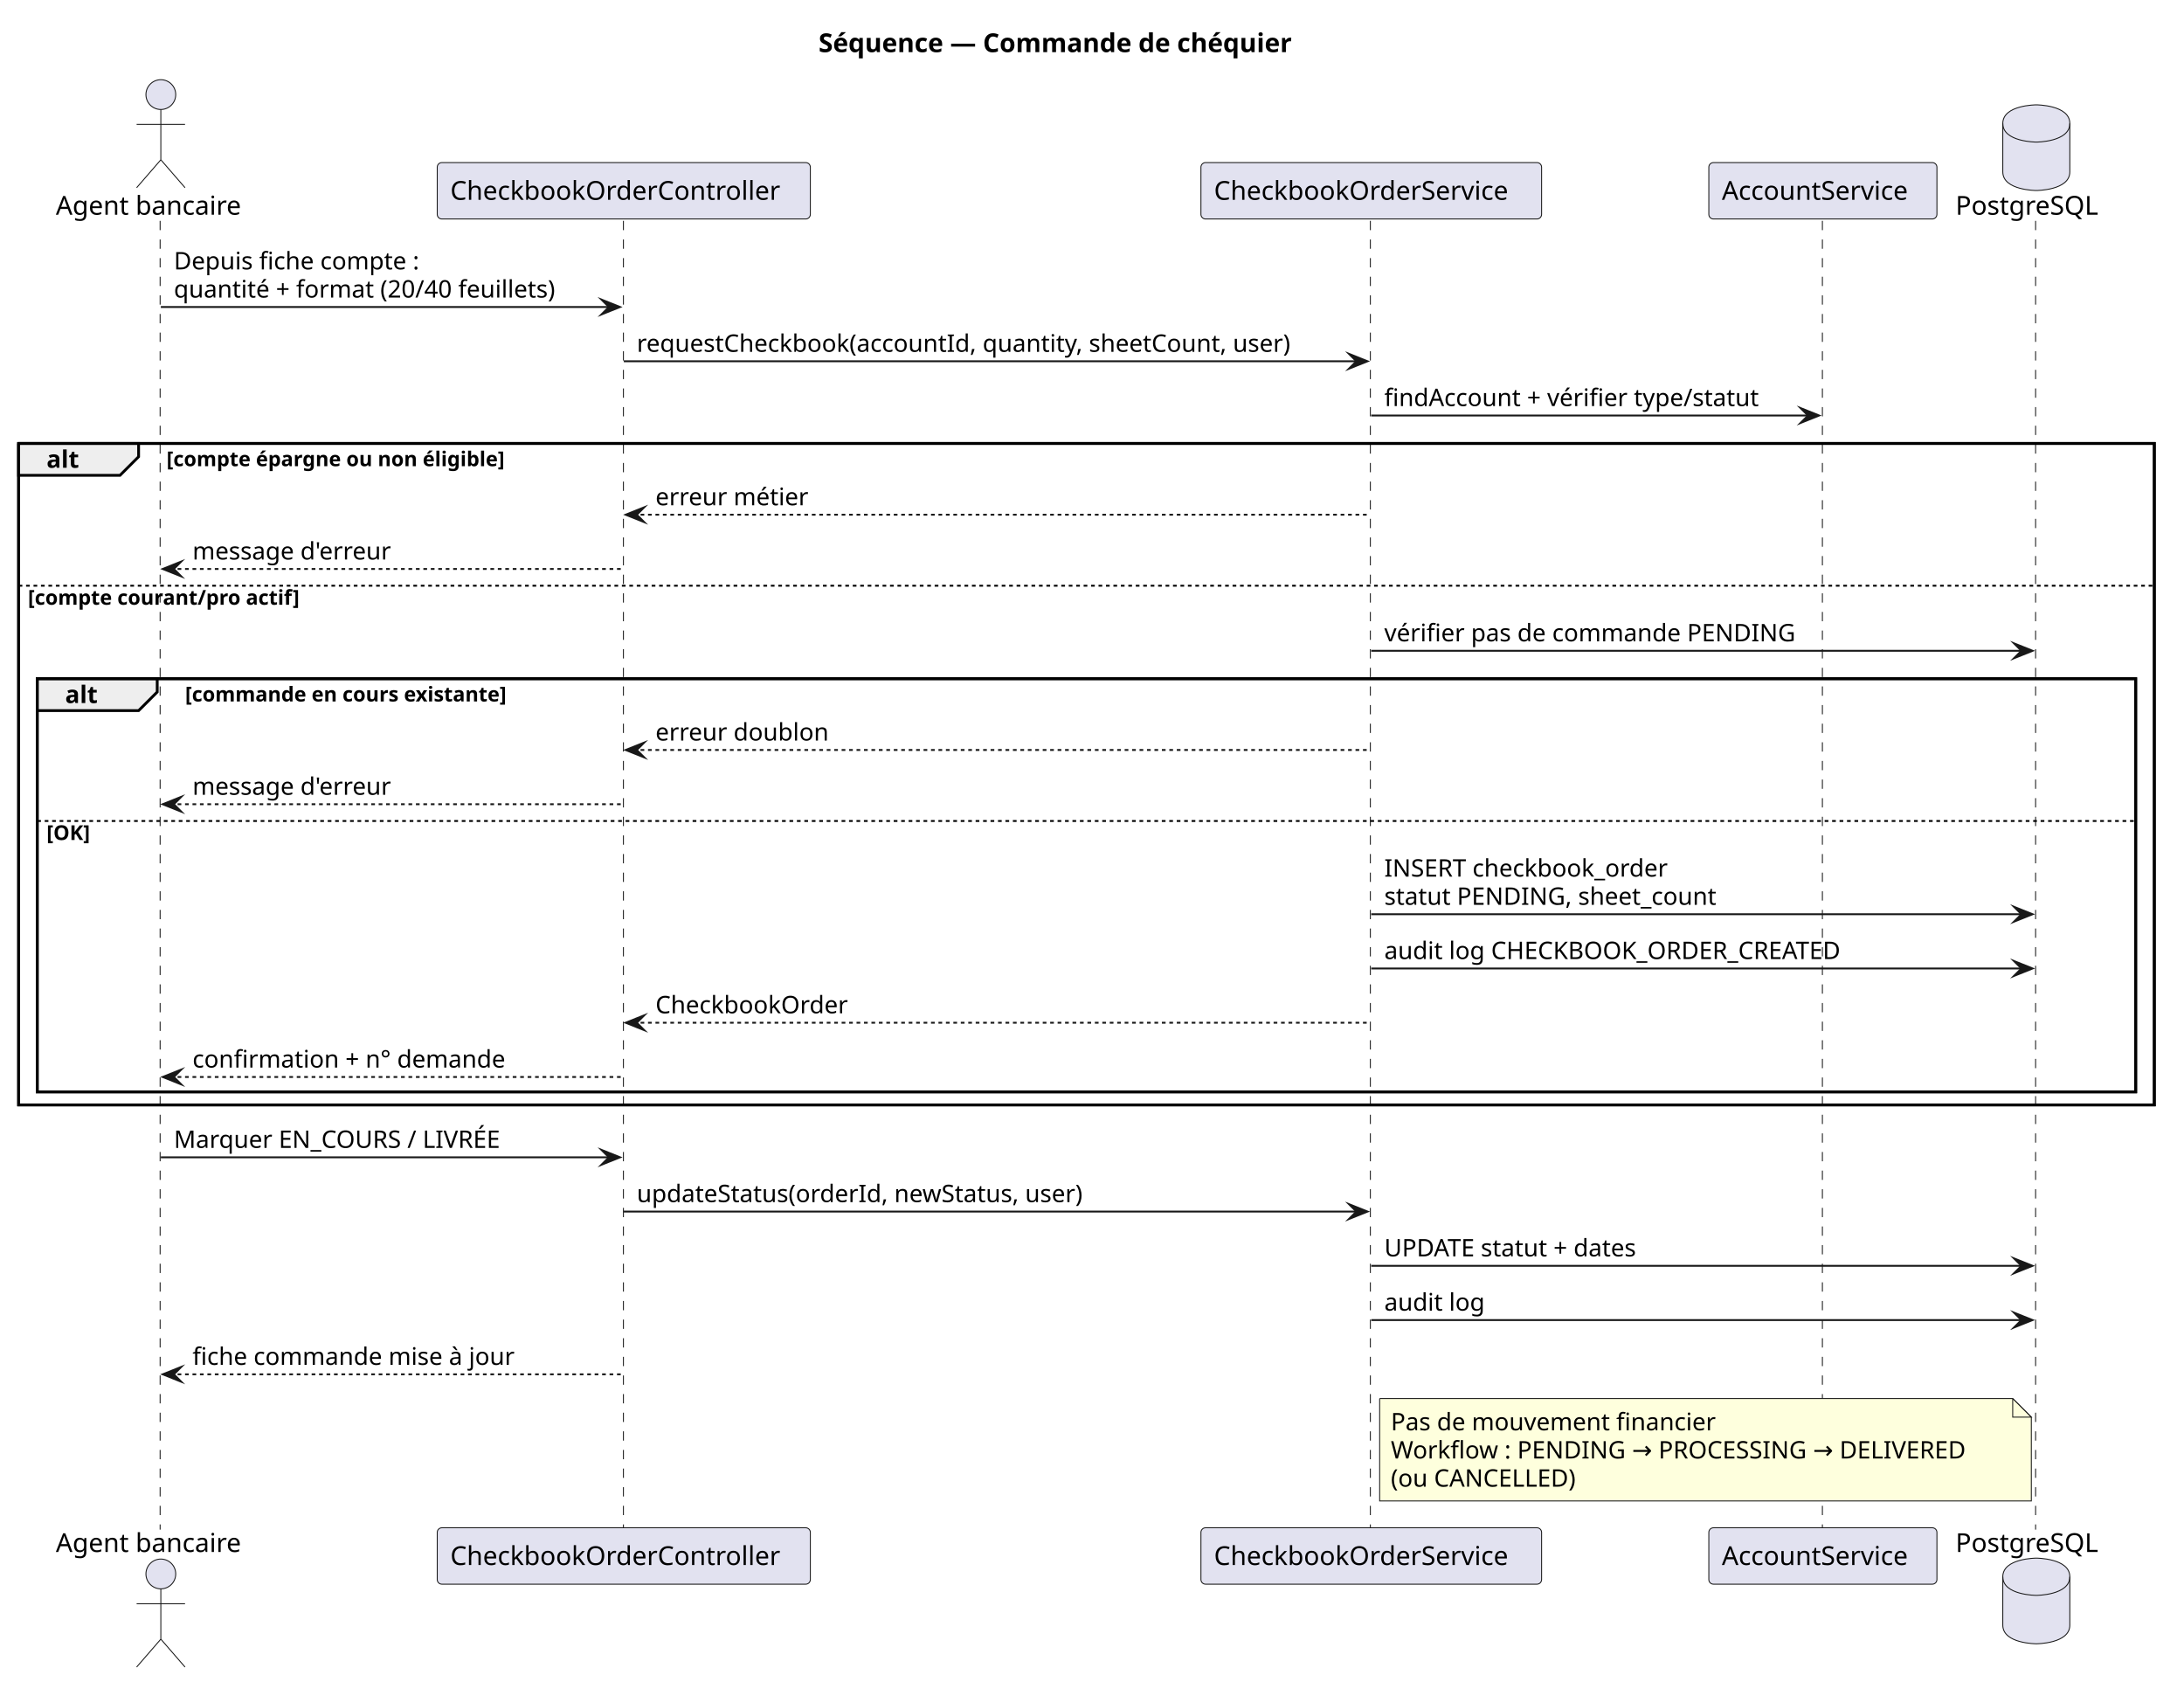
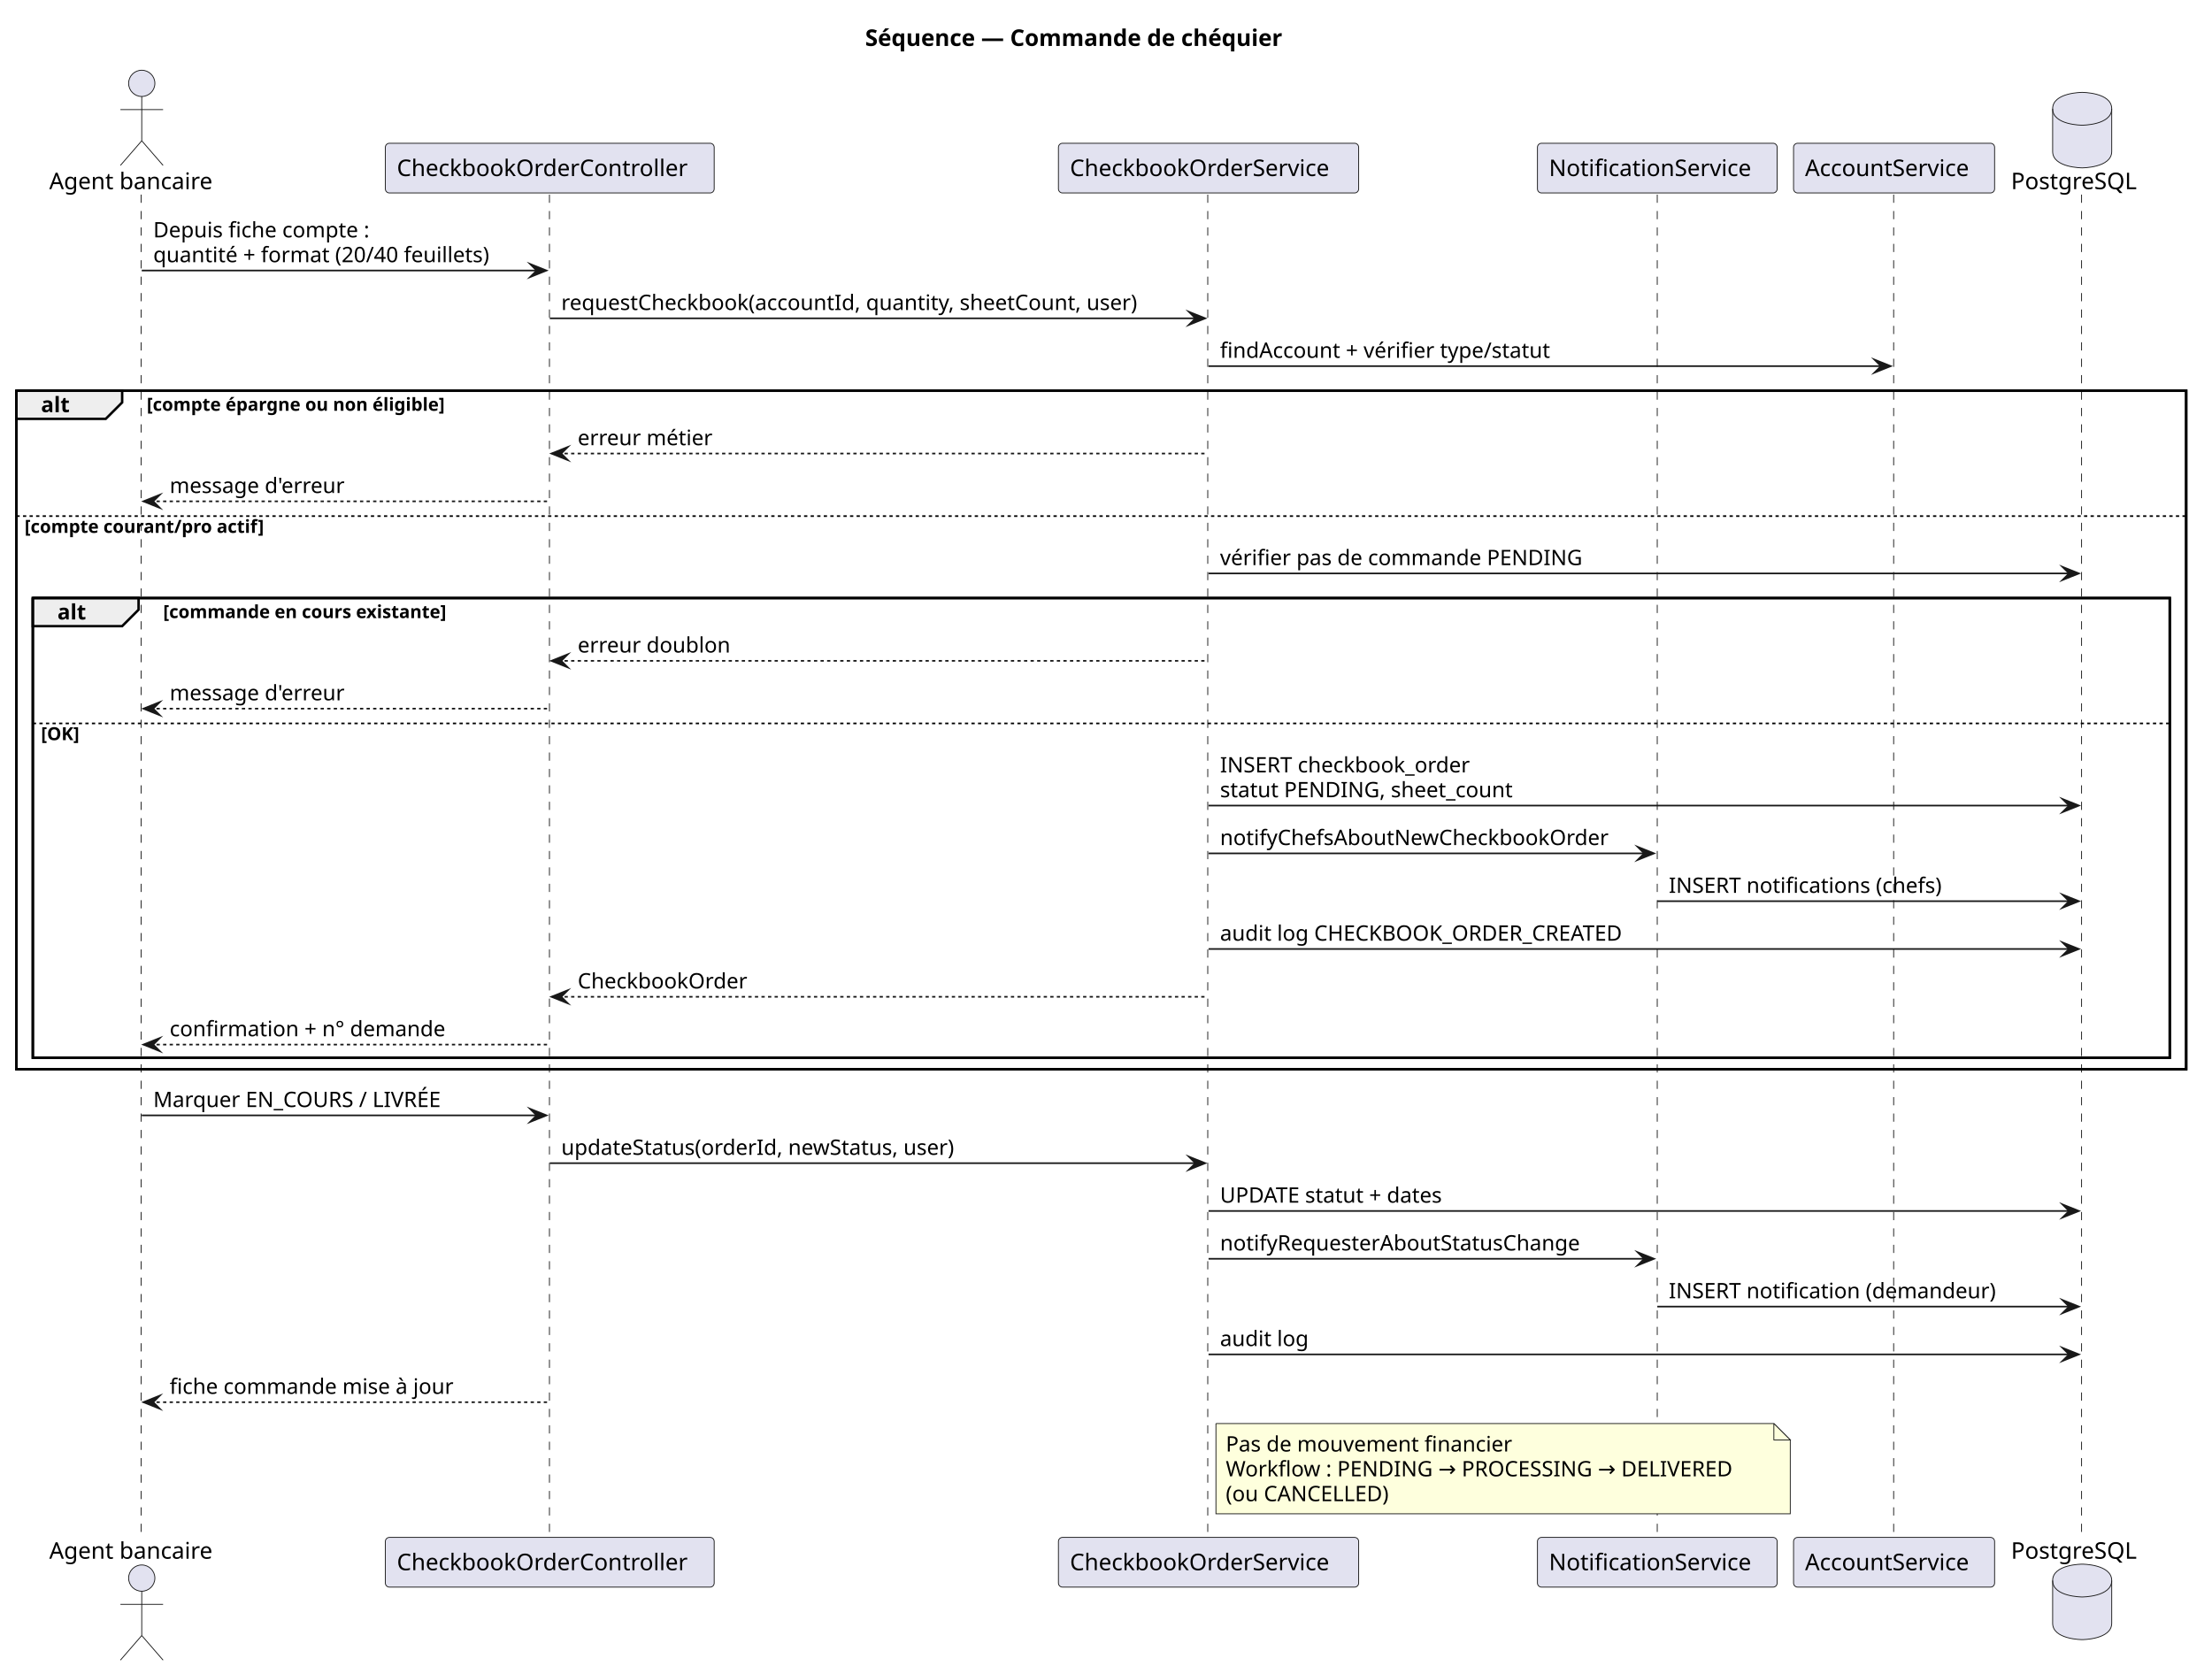
- <svg xmlns="http://www.w3.org/2000/svg" version="1.1" data-diagram-type="SEQUENCE" style="width:1173px;height:903px;background:#FFFFFF;" width="1173px" height="903px" viewBox="0 0 1173 903" zoomAndPan="magnify" preserveAspectRatio="none" contentStyleType="text/css">
+ <svg xmlns="http://www.w3.org/2000/svg" version="1.1" data-diagram-type="SEQUENCE" style="width:1348px;height:1020px;background:#FFFFFF;" width="1348px" height="1020px" viewBox="0 0 1348 1020" zoomAndPan="magnify" preserveAspectRatio="none" contentStyleType="text/css">
  <defs />
  <g>
    <g class="title" data-source-line="4">
-       <text x="439.637" y="27.995" fill="#000000" font-size="14" lengthAdjust="spacing" textLength="286.781" font-weight="700" font-family="sans-serif">Séquence — Commande de chéquier</text>
-     </g>
-     <rect x="10" y="238.125" width="1147.055" height="355.203" fill="none" style="stroke:#000000;stroke-width:1.5;" />
-     <rect x="20" y="364.461" width="1127.055" height="221.867" fill="none" style="stroke:#000000;stroke-width:1.5;" />
+       <text x="527.242" y="27.995" fill="#000000" font-size="14" lengthAdjust="spacing" textLength="286.781" font-weight="700" font-family="sans-serif">Séquence — Commande de chéquier</text>
+     </g>
+     <rect x="10" y="238.125" width="1322.266" height="413.469" fill="none" style="stroke:#000000;stroke-width:1.5;" />
+     <rect x="20" y="364.461" width="1302.266" height="280.133" fill="none" style="stroke:#000000;stroke-width:1.5;" />
    <g class="participant-lifeline" data-qualified-name="agent" data-entity-uid="part1" id="part1-lifeline" data-source-line="6">
      <g>
-         <rect x="82.382" y="118.594" width="8" height="702.797" fill="#000000" fill-opacity="0" />
-         <line x1="86" y1="118.594" x2="86" y2="821.391" style="stroke:#181818;stroke-width:0.5;stroke-dasharray:5,5;" />
+         <rect x="82.382" y="118.594" width="8" height="819.328" fill="#000000" fill-opacity="0" />
+         <line x1="86" y1="118.594" x2="86" y2="937.922" style="stroke:#181818;stroke-width:0.5;stroke-dasharray:5,5;" />
      </g>
    </g>
    <g class="participant-lifeline" data-qualified-name="ctrl" data-entity-uid="part2" id="part2-lifeline" data-source-line="7">
      <g>
-         <rect x="331.032" y="118.594" width="8" height="702.797" fill="#000000" fill-opacity="0" />
-         <line x1="334.834" y1="118.594" x2="334.834" y2="821.391" style="stroke:#181818;stroke-width:0.5;stroke-dasharray:5,5;" />
+         <rect x="331.032" y="118.594" width="8" height="819.328" fill="#000000" fill-opacity="0" />
+         <line x1="334.834" y1="118.594" x2="334.834" y2="937.922" style="stroke:#181818;stroke-width:0.5;stroke-dasharray:5,5;" />
      </g>
    </g>
    <g class="participant-lifeline" data-qualified-name="svc" data-entity-uid="part3" id="part3-lifeline" data-source-line="8">
      <g>
-         <rect x="732.489" y="118.594" width="8" height="702.797" fill="#000000" fill-opacity="0" />
-         <line x1="736.007" y1="118.594" x2="736.007" y2="821.391" style="stroke:#181818;stroke-width:0.5;stroke-dasharray:5,5;" />
-       </g>
-     </g>
-     <g class="participant-lifeline" data-qualified-name="acc" data-entity-uid="part4" id="part4-lifeline" data-source-line="9">
-       <g>
-         <rect x="975.045" y="118.594" width="8" height="702.797" fill="#000000" fill-opacity="0" />
-         <line x1="978.788" y1="118.594" x2="978.788" y2="821.391" style="stroke:#181818;stroke-width:0.5;stroke-dasharray:5,5;" />
-       </g>
-     </g>
-     <g class="participant-lifeline" data-qualified-name="db" data-entity-uid="part5" id="part5-lifeline" data-source-line="10">
-       <g>
-         <rect x="1089.678" y="118.594" width="8" height="702.797" fill="#000000" fill-opacity="0" />
-         <line x1="1093.302" y1="118.594" x2="1093.302" y2="821.391" style="stroke:#181818;stroke-width:0.5;stroke-dasharray:5,5;" />
+         <rect x="732.489" y="118.594" width="8" height="819.328" fill="#000000" fill-opacity="0" />
+         <line x1="736.007" y1="118.594" x2="736.007" y2="937.922" style="stroke:#181818;stroke-width:0.5;stroke-dasharray:5,5;" />
+       </g>
+     </g>
+     <g class="participant-lifeline" data-qualified-name="notif" data-entity-uid="part4" id="part4-lifeline" data-source-line="9">
+       <g>
+         <rect x="1005.964" y="118.594" width="8" height="819.328" fill="#000000" fill-opacity="0" />
+         <line x1="1009.929" y1="118.594" x2="1009.929" y2="937.922" style="stroke:#181818;stroke-width:0.5;stroke-dasharray:5,5;" />
+       </g>
+     </g>
+     <g class="participant-lifeline" data-qualified-name="acc" data-entity-uid="part5" id="part5-lifeline" data-source-line="10">
+       <g>
+         <rect x="1150.256" y="118.594" width="8" height="819.328" fill="#000000" fill-opacity="0" />
+         <line x1="1153.999" y1="118.594" x2="1153.999" y2="937.922" style="stroke:#181818;stroke-width:0.5;stroke-dasharray:5,5;" />
+       </g>
+     </g>
+     <g class="participant-lifeline" data-qualified-name="db" data-entity-uid="part6" id="part6-lifeline" data-source-line="11">
+       <g>
+         <rect x="1264.89" y="118.594" width="8" height="819.328" fill="#000000" fill-opacity="0" />
+         <line x1="1268.513" y1="118.594" x2="1268.513" y2="937.922" style="stroke:#181818;stroke-width:0.5;stroke-dasharray:5,5;" />
      </g>
    </g>
    <g class="participant participant-head" data-qualified-name="agent" data-entity-uid="part1" id="part1-head" data-source-line="6">
      <text x="30" y="115.292" fill="#000000" font-size="14" lengthAdjust="spacing" textLength="106.764" font-family="sans-serif">Agent bancaire</text>
      <ellipse cx="86.382" cy="50.797" rx="8" ry="8" fill="#E2E2F0" style="stroke:#181818;stroke-width:0.5;" />
      <path d="M86.382,58.797 L86.382,85.797 M73.382,66.797 L99.382,66.797 M86.382,85.797 L73.382,100.797 M86.382,85.797 L99.382,100.797" style="stroke:#181818;stroke-width:0.5;" fill="none" />
    </g>
    <g class="participant participant-tail" data-qualified-name="agent" data-entity-uid="part1" id="part1-tail" data-source-line="6">
-       <text x="30" y="833.386" fill="#000000" font-size="14" lengthAdjust="spacing" textLength="106.764" font-family="sans-serif">Agent bancaire</text>
-       <ellipse cx="86.382" cy="845.188" rx="8" ry="8" fill="#E2E2F0" style="stroke:#181818;stroke-width:0.5;" />
-       <path d="M86.382,853.188 L86.382,880.188 M73.382,861.188 L99.382,861.188 M86.382,880.188 L73.382,895.188 M86.382,880.188 L99.382,895.188" style="stroke:#181818;stroke-width:0.5;" fill="none" />
+       <text x="30" y="949.917" fill="#000000" font-size="14" lengthAdjust="spacing" textLength="106.764" font-family="sans-serif">Agent bancaire</text>
+       <ellipse cx="86.382" cy="961.719" rx="8" ry="8" fill="#E2E2F0" style="stroke:#181818;stroke-width:0.5;" />
+       <path d="M86.382,969.719 L86.382,996.719 M73.382,977.719 L99.382,977.719 M86.382,996.719 L73.382,1011.719 M86.382,996.719 L99.382,1011.719" style="stroke:#181818;stroke-width:0.5;" fill="none" />
    </g>
    <g class="participant participant-head" data-qualified-name="ctrl" data-entity-uid="part2" id="part2-head" data-source-line="7">
      <rect x="234.834" y="87.297" width="200.395" height="30.297" fill="#E2E2F0" style="stroke:#181818;stroke-width:0.5;" rx="2.5" ry="2.5" />
      <text x="241.834" y="107.292" fill="#000000" font-size="14" lengthAdjust="spacing" textLength="186.395" font-family="sans-serif">CheckbookOrderController</text>
    </g>
    <g class="participant participant-tail" data-qualified-name="ctrl" data-entity-uid="part2" id="part2-tail" data-source-line="7">
-       <rect x="234.834" y="820.391" width="200.395" height="30.297" fill="#E2E2F0" style="stroke:#181818;stroke-width:0.5;" rx="2.5" ry="2.5" />
-       <text x="241.834" y="840.386" fill="#000000" font-size="14" lengthAdjust="spacing" textLength="186.395" font-family="sans-serif">CheckbookOrderController</text>
+       <rect x="234.834" y="936.922" width="200.395" height="30.297" fill="#E2E2F0" style="stroke:#181818;stroke-width:0.5;" rx="2.5" ry="2.5" />
+       <text x="241.834" y="956.917" fill="#000000" font-size="14" lengthAdjust="spacing" textLength="186.395" font-family="sans-serif">CheckbookOrderController</text>
    </g>
    <g class="participant participant-head" data-qualified-name="svc" data-entity-uid="part3" id="part3-head" data-source-line="8">
      <rect x="645.007" y="87.297" width="182.964" height="30.297" fill="#E2E2F0" style="stroke:#181818;stroke-width:0.5;" rx="2.5" ry="2.5" />
      <text x="652.007" y="107.292" fill="#000000" font-size="14" lengthAdjust="spacing" textLength="168.964" font-family="sans-serif">CheckbookOrderService</text>
    </g>
    <g class="participant participant-tail" data-qualified-name="svc" data-entity-uid="part3" id="part3-tail" data-source-line="8">
-       <rect x="645.007" y="820.391" width="182.964" height="30.297" fill="#E2E2F0" style="stroke:#181818;stroke-width:0.5;" rx="2.5" ry="2.5" />
-       <text x="652.007" y="840.386" fill="#000000" font-size="14" lengthAdjust="spacing" textLength="168.964" font-family="sans-serif">CheckbookOrderService</text>
-     </g>
-     <g class="participant participant-head" data-qualified-name="acc" data-entity-uid="part4" id="part4-head" data-source-line="9">
-       <rect x="917.788" y="87.297" width="122.514" height="30.297" fill="#E2E2F0" style="stroke:#181818;stroke-width:0.5;" rx="2.5" ry="2.5" />
-       <text x="924.788" y="107.292" fill="#000000" font-size="14" lengthAdjust="spacing" textLength="108.514" font-family="sans-serif">AccountService</text>
-     </g>
-     <g class="participant participant-tail" data-qualified-name="acc" data-entity-uid="part4" id="part4-tail" data-source-line="9">
-       <rect x="917.788" y="820.391" width="122.514" height="30.297" fill="#E2E2F0" style="stroke:#181818;stroke-width:0.5;" rx="2.5" ry="2.5" />
-       <text x="924.788" y="840.386" fill="#000000" font-size="14" lengthAdjust="spacing" textLength="108.514" font-family="sans-serif">AccountService</text>
-     </g>
-     <g class="participant participant-head" data-qualified-name="db" data-entity-uid="part5" id="part5-head" data-source-line="10">
-       <text x="1050.302" y="115.292" fill="#000000" font-size="14" lengthAdjust="spacing" textLength="80.753" font-family="sans-serif">PostgreSQL</text>
-       <path d="M1075.678,66.297 C1075.678,56.297 1093.678,56.297 1093.678,56.297 C1093.678,56.297 1111.678,56.297 1111.678,66.297 L1111.678,92.297 C1111.678,102.297 1093.678,102.297 1093.678,102.297 C1093.678,102.297 1075.678,102.297 1075.678,92.297 L1075.678,66.297" style="stroke:#181818;stroke-width:0.5;" fill="#E2E2F0" />
-       <path d="M1075.678,66.297 C1075.678,76.297 1093.678,76.297 1093.678,76.297 C1093.678,76.297 1111.678,76.297 1111.678,66.297" style="stroke:#181818;stroke-width:0.5;" fill="none" />
-     </g>
-     <g class="participant participant-tail" data-qualified-name="db" data-entity-uid="part5" id="part5-tail" data-source-line="10">
-       <text x="1050.302" y="833.386" fill="#000000" font-size="14" lengthAdjust="spacing" textLength="80.753" font-family="sans-serif">PostgreSQL</text>
-       <path d="M1075.678,846.688 C1075.678,836.688 1093.678,836.688 1093.678,836.688 C1093.678,836.688 1111.678,836.688 1111.678,846.688 L1111.678,872.688 C1111.678,882.688 1093.678,882.688 1093.678,882.688 C1093.678,882.688 1075.678,882.688 1075.678,872.688 L1075.678,846.688" style="stroke:#181818;stroke-width:0.5;" fill="#E2E2F0" />
-       <path d="M1075.678,846.688 C1075.678,856.688 1093.678,856.688 1093.678,856.688 C1093.678,856.688 1111.678,856.688 1111.678,846.688" style="stroke:#181818;stroke-width:0.5;" fill="none" />
-     </g>
-     <g class="message" data-entity-1="part1" data-entity-2="part2" id="msg1" data-source-line="12">
+       <rect x="645.007" y="936.922" width="182.964" height="30.297" fill="#E2E2F0" style="stroke:#181818;stroke-width:0.5;" rx="2.5" ry="2.5" />
+       <text x="652.007" y="956.917" fill="#000000" font-size="14" lengthAdjust="spacing" textLength="168.964" font-family="sans-serif">CheckbookOrderService</text>
+     </g>
+     <g class="participant participant-head" data-qualified-name="notif" data-entity-uid="part4" id="part4-head" data-source-line="9">
+       <rect x="936.929" y="87.297" width="146.07" height="30.297" fill="#E2E2F0" style="stroke:#181818;stroke-width:0.5;" rx="2.5" ry="2.5" />
+       <text x="943.929" y="107.292" fill="#000000" font-size="14" lengthAdjust="spacing" textLength="132.07" font-family="sans-serif">NotificationService</text>
+     </g>
+     <g class="participant participant-tail" data-qualified-name="notif" data-entity-uid="part4" id="part4-tail" data-source-line="9">
+       <rect x="936.929" y="936.922" width="146.07" height="30.297" fill="#E2E2F0" style="stroke:#181818;stroke-width:0.5;" rx="2.5" ry="2.5" />
+       <text x="943.929" y="956.917" fill="#000000" font-size="14" lengthAdjust="spacing" textLength="132.07" font-family="sans-serif">NotificationService</text>
+     </g>
+     <g class="participant participant-head" data-qualified-name="acc" data-entity-uid="part5" id="part5-head" data-source-line="10">
+       <rect x="1092.999" y="87.297" width="122.514" height="30.297" fill="#E2E2F0" style="stroke:#181818;stroke-width:0.5;" rx="2.5" ry="2.5" />
+       <text x="1099.999" y="107.292" fill="#000000" font-size="14" lengthAdjust="spacing" textLength="108.514" font-family="sans-serif">AccountService</text>
+     </g>
+     <g class="participant participant-tail" data-qualified-name="acc" data-entity-uid="part5" id="part5-tail" data-source-line="10">
+       <rect x="1092.999" y="936.922" width="122.514" height="30.297" fill="#E2E2F0" style="stroke:#181818;stroke-width:0.5;" rx="2.5" ry="2.5" />
+       <text x="1099.999" y="956.917" fill="#000000" font-size="14" lengthAdjust="spacing" textLength="108.514" font-family="sans-serif">AccountService</text>
+     </g>
+     <g class="participant participant-head" data-qualified-name="db" data-entity-uid="part6" id="part6-head" data-source-line="11">
+       <text x="1225.513" y="115.292" fill="#000000" font-size="14" lengthAdjust="spacing" textLength="80.753" font-family="sans-serif">PostgreSQL</text>
+       <path d="M1250.89,66.297 C1250.89,56.297 1268.89,56.297 1268.89,56.297 C1268.89,56.297 1286.89,56.297 1286.89,66.297 L1286.89,92.297 C1286.89,102.297 1268.89,102.297 1268.89,102.297 C1268.89,102.297 1250.89,102.297 1250.89,92.297 L1250.89,66.297" style="stroke:#181818;stroke-width:0.5;" fill="#E2E2F0" />
+       <path d="M1250.89,66.297 C1250.89,76.297 1268.89,76.297 1268.89,76.297 C1268.89,76.297 1286.89,76.297 1286.89,66.297" style="stroke:#181818;stroke-width:0.5;" fill="none" />
+     </g>
+     <g class="participant participant-tail" data-qualified-name="db" data-entity-uid="part6" id="part6-tail" data-source-line="11">
+       <text x="1225.513" y="949.917" fill="#000000" font-size="14" lengthAdjust="spacing" textLength="80.753" font-family="sans-serif">PostgreSQL</text>
+       <path d="M1250.89,963.219 C1250.89,953.219 1268.89,953.219 1268.89,953.219 C1268.89,953.219 1286.89,953.219 1286.89,963.219 L1286.89,989.219 C1286.89,999.219 1268.89,999.219 1268.89,999.219 C1268.89,999.219 1250.89,999.219 1250.89,989.219 L1250.89,963.219" style="stroke:#181818;stroke-width:0.5;" fill="#E2E2F0" />
+       <path d="M1250.89,963.219 C1250.89,973.219 1268.89,973.219 1268.89,973.219 C1268.89,973.219 1286.89,973.219 1286.89,963.219" style="stroke:#181818;stroke-width:0.5;" fill="none" />
+     </g>
+     <g class="message" data-entity-1="part1" data-entity-2="part2" id="msg1" data-source-line="13">
      <polygon points="323.032,160.859,333.032,164.859,323.032,168.859,327.032,164.859" fill="#181818" style="stroke:#181818;stroke-width:1;stroke-linejoin:miter;stroke-miterlimit:10;" />
      <line x1="86.382" y1="164.859" x2="329.032" y2="164.859" style="stroke:#181818;stroke-width:1;" />
      <text x="93.382" y="144.661" fill="#000000" font-size="13" lengthAdjust="spacing" textLength="142.346" font-family="sans-serif">Depuis fiche compte :</text>
      <text x="93.382" y="159.793" fill="#000000" font-size="13" lengthAdjust="spacing" textLength="224.65" font-family="sans-serif">quantité + format (20/40 feuillets)</text>
    </g>
-     <g class="message" data-entity-1="part2" data-entity-2="part3" id="msg2" data-source-line="13">
+     <g class="message" data-entity-1="part2" data-entity-2="part3" id="msg2" data-source-line="14">
      <polygon points="724.489,189.992,734.489,193.992,724.489,197.992,728.489,193.992" fill="#181818" style="stroke:#181818;stroke-width:1;stroke-linejoin:miter;stroke-miterlimit:10;" />
      <line x1="335.032" y1="193.992" x2="730.489" y2="193.992" style="stroke:#181818;stroke-width:1;" />
      <text x="342.032" y="188.926" fill="#000000" font-size="13" lengthAdjust="spacing" textLength="377.457" font-family="sans-serif">requestCheckbook(accountId, quantity, sheetCount, user)</text>
    </g>
-     <g class="message" data-entity-1="part3" data-entity-2="part4" id="msg3" data-source-line="15">
-       <polygon points="967.045,219.125,977.045,223.125,967.045,227.125,971.045,223.125" fill="#181818" style="stroke:#181818;stroke-width:1;stroke-linejoin:miter;stroke-miterlimit:10;" />
-       <line x1="736.489" y1="223.125" x2="973.045" y2="223.125" style="stroke:#181818;stroke-width:1;" />
+     <g class="message" data-entity-1="part3" data-entity-2="part5" id="msg3" data-source-line="16">
+       <polygon points="1142.256,219.125,1152.256,223.125,1142.256,227.125,1146.256,223.125" fill="#181818" style="stroke:#181818;stroke-width:1;stroke-linejoin:miter;stroke-miterlimit:10;" />
+       <line x1="736.489" y1="223.125" x2="1148.256" y2="223.125" style="stroke:#181818;stroke-width:1;" />
      <text x="743.489" y="218.059" fill="#000000" font-size="13" lengthAdjust="spacing" textLength="218.556" font-family="sans-serif">findAccount + vérifier type/statut</text>
    </g>
    <path d="M10,238.125 L74.443,238.125 L74.443,245.258 L64.443,255.258 L10,255.258 L10,238.125" style="stroke:#000000;stroke-width:1.5;" fill="#EEEEEE" />
-     <rect x="10" y="238.125" width="1147.055" height="355.203" fill="none" style="stroke:#000000;stroke-width:1.5;" />
+     <rect x="10" y="238.125" width="1322.266" height="413.469" fill="none" style="stroke:#000000;stroke-width:1.5;" />
    <text x="25" y="251.192" fill="#000000" font-size="13" lengthAdjust="spacing" textLength="19.443" font-weight="700" font-family="sans-serif">alt</text>
    <text x="89.443" y="250.335" fill="#000000" font-size="11" lengthAdjust="spacing" textLength="207.211" font-weight="700" font-family="sans-serif">[compte épargne ou non éligible]</text>
-     <g class="message" data-entity-1="part3" data-entity-2="part2" id="msg4" data-source-line="17">
+     <g class="message" data-entity-1="part3" data-entity-2="part2" id="msg4" data-source-line="18">
      <polygon points="346.032,272.391,336.032,276.391,346.032,280.391,342.032,276.391" fill="#181818" style="stroke:#181818;stroke-width:1;stroke-linejoin:miter;stroke-miterlimit:10;" />
      <line x1="340.032" y1="276.391" x2="735.489" y2="276.391" style="stroke:#181818;stroke-width:1;stroke-dasharray:2,2;" />
      <text x="352.032" y="271.325" fill="#000000" font-size="13" lengthAdjust="spacing" textLength="87.115" font-family="sans-serif">erreur métier</text>
    </g>
-     <g class="message" data-entity-1="part2" data-entity-2="part1" id="msg5" data-source-line="18">
+     <g class="message" data-entity-1="part2" data-entity-2="part1" id="msg5" data-source-line="19">
      <polygon points="97.382,301.523,87.382,305.523,97.382,309.523,93.382,305.523" fill="#181818" style="stroke:#181818;stroke-width:1;stroke-linejoin:miter;stroke-miterlimit:10;" />
      <line x1="91.382" y1="305.523" x2="334.032" y2="305.523" style="stroke:#181818;stroke-width:1;stroke-dasharray:2,2;" />
      <text x="103.382" y="300.457" fill="#000000" font-size="13" lengthAdjust="spacing" textLength="114.651" font-family="sans-serif">message d'erreur</text>
    </g>
-     <line x1="10" y1="314.523" x2="1157.055" y2="314.523" style="stroke:#000000;stroke-width:1;stroke-dasharray:2,2;" />
+     <line x1="10" y1="314.523" x2="1332.266" y2="314.523" style="stroke:#000000;stroke-width:1;stroke-dasharray:2,2;" />
    <text x="15" y="324.734" fill="#000000" font-size="11" lengthAdjust="spacing" textLength="164.323" font-weight="700" font-family="sans-serif">[compte courant/pro actif]</text>
-     <g class="message" data-entity-1="part3" data-entity-2="part5" id="msg6" data-source-line="20">
-       <polygon points="1081.678,345.461,1091.678,349.461,1081.678,353.461,1085.678,349.461" fill="#181818" style="stroke:#181818;stroke-width:1;stroke-linejoin:miter;stroke-miterlimit:10;" />
-       <line x1="736.489" y1="349.461" x2="1087.678" y2="349.461" style="stroke:#181818;stroke-width:1;" />
+     <g class="message" data-entity-1="part3" data-entity-2="part6" id="msg6" data-source-line="21">
+       <polygon points="1256.89,345.461,1266.89,349.461,1256.89,353.461,1260.89,349.461" fill="#181818" style="stroke:#181818;stroke-width:1;stroke-linejoin:miter;stroke-miterlimit:10;" />
+       <line x1="736.489" y1="349.461" x2="1262.89" y2="349.461" style="stroke:#181818;stroke-width:1;" />
      <text x="743.489" y="344.395" fill="#000000" font-size="13" lengthAdjust="spacing" textLength="234.254" font-family="sans-serif">vérifier pas de commande PENDING</text>
    </g>
    <path d="M20,364.461 L84.443,364.461 L84.443,371.594 L74.443,381.594 L20,381.594 L20,364.461" style="stroke:#000000;stroke-width:1.5;" fill="#EEEEEE" />
-     <rect x="20" y="364.461" width="1127.055" height="221.867" fill="none" style="stroke:#000000;stroke-width:1.5;" />
+     <rect x="20" y="364.461" width="1302.266" height="280.133" fill="none" style="stroke:#000000;stroke-width:1.5;" />
    <text x="35" y="377.528" fill="#000000" font-size="13" lengthAdjust="spacing" textLength="19.443" font-weight="700" font-family="sans-serif">alt</text>
    <text x="99.443" y="376.671" fill="#000000" font-size="11" lengthAdjust="spacing" textLength="196.41" font-weight="700" font-family="sans-serif">[commande en cours existante]</text>
-     <g class="message" data-entity-1="part3" data-entity-2="part2" id="msg7" data-source-line="22">
+     <g class="message" data-entity-1="part3" data-entity-2="part2" id="msg7" data-source-line="23">
      <polygon points="346.032,398.727,336.032,402.727,346.032,406.727,342.032,402.727" fill="#181818" style="stroke:#181818;stroke-width:1;stroke-linejoin:miter;stroke-miterlimit:10;" />
      <line x1="340.032" y1="402.727" x2="735.489" y2="402.727" style="stroke:#181818;stroke-width:1;stroke-dasharray:2,2;" />
      <text x="352.032" y="397.661" fill="#000000" font-size="13" lengthAdjust="spacing" textLength="96.903" font-family="sans-serif">erreur doublon</text>
    </g>
-     <g class="message" data-entity-1="part2" data-entity-2="part1" id="msg8" data-source-line="23">
+     <g class="message" data-entity-1="part2" data-entity-2="part1" id="msg8" data-source-line="24">
      <polygon points="97.382,427.859,87.382,431.859,97.382,435.859,93.382,431.859" fill="#181818" style="stroke:#181818;stroke-width:1;stroke-linejoin:miter;stroke-miterlimit:10;" />
      <line x1="91.382" y1="431.859" x2="334.032" y2="431.859" style="stroke:#181818;stroke-width:1;stroke-dasharray:2,2;" />
      <text x="103.382" y="426.793" fill="#000000" font-size="13" lengthAdjust="spacing" textLength="114.651" font-family="sans-serif">message d'erreur</text>
    </g>
-     <line x1="20" y1="440.859" x2="1147.055" y2="440.859" style="stroke:#000000;stroke-width:1;stroke-dasharray:2,2;" />
+     <line x1="20" y1="440.859" x2="1322.266" y2="440.859" style="stroke:#000000;stroke-width:1;stroke-dasharray:2,2;" />
    <text x="25" y="451.07" fill="#000000" font-size="11" lengthAdjust="spacing" textLength="27.93" font-weight="700" font-family="sans-serif">[OK]</text>
-     <g class="message" data-entity-1="part3" data-entity-2="part5" id="msg9" data-source-line="25">
-       <polygon points="1081.678,486.93,1091.678,490.93,1081.678,494.93,1085.678,490.93" fill="#181818" style="stroke:#181818;stroke-width:1;stroke-linejoin:miter;stroke-miterlimit:10;" />
-       <line x1="736.489" y1="490.93" x2="1087.678" y2="490.93" style="stroke:#181818;stroke-width:1;" />
+     <g class="message" data-entity-1="part3" data-entity-2="part6" id="msg9" data-source-line="26">
+       <polygon points="1256.89,486.93,1266.89,490.93,1256.89,494.93,1260.89,490.93" fill="#181818" style="stroke:#181818;stroke-width:1;stroke-linejoin:miter;stroke-miterlimit:10;" />
+       <line x1="736.489" y1="490.93" x2="1262.89" y2="490.93" style="stroke:#181818;stroke-width:1;" />
      <text x="743.489" y="470.731" fill="#000000" font-size="13" lengthAdjust="spacing" textLength="162.272" font-family="sans-serif">INSERT checkbook_order</text>
      <text x="743.489" y="485.864" fill="#000000" font-size="13" lengthAdjust="spacing" textLength="189.37" font-family="sans-serif">statut PENDING, sheet_count</text>
    </g>
-     <g class="message" data-entity-1="part3" data-entity-2="part5" id="msg10" data-source-line="26">
-       <polygon points="1081.678,516.062,1091.678,520.062,1081.678,524.062,1085.678,520.062" fill="#181818" style="stroke:#181818;stroke-width:1;stroke-linejoin:miter;stroke-miterlimit:10;" />
-       <line x1="736.489" y1="520.062" x2="1087.678" y2="520.062" style="stroke:#181818;stroke-width:1;" />
-       <text x="743.489" y="514.997" fill="#000000" font-size="13" lengthAdjust="spacing" textLength="264.729" font-family="sans-serif">audit log CHECKBOOK_ORDER_CREATED</text>
-     </g>
-     <g class="message" data-entity-1="part3" data-entity-2="part2" id="msg11" data-source-line="27">
-       <polygon points="346.032,545.195,336.032,549.195,346.032,553.195,342.032,549.195" fill="#181818" style="stroke:#181818;stroke-width:1;stroke-linejoin:miter;stroke-miterlimit:10;" />
-       <line x1="340.032" y1="549.195" x2="735.489" y2="549.195" style="stroke:#181818;stroke-width:1;stroke-dasharray:2,2;" />
-       <text x="352.032" y="544.129" fill="#000000" font-size="13" lengthAdjust="spacing" textLength="108.85" font-family="sans-serif">CheckbookOrder</text>
-     </g>
-     <g class="message" data-entity-1="part2" data-entity-2="part1" id="msg12" data-source-line="28">
-       <polygon points="97.382,574.328,87.382,578.328,97.382,582.328,93.382,578.328" fill="#181818" style="stroke:#181818;stroke-width:1;stroke-linejoin:miter;stroke-miterlimit:10;" />
-       <line x1="91.382" y1="578.328" x2="334.032" y2="578.328" style="stroke:#181818;stroke-width:1;stroke-dasharray:2,2;" />
-       <text x="103.382" y="573.262" fill="#000000" font-size="13" lengthAdjust="spacing" textLength="181.803" font-family="sans-serif">confirmation + n° demande</text>
-     </g>
-     <g class="message" data-entity-1="part1" data-entity-2="part2" id="msg13" data-source-line="32">
-       <polygon points="323.032,617.461,333.032,621.461,323.032,625.461,327.032,621.461" fill="#181818" style="stroke:#181818;stroke-width:1;stroke-linejoin:miter;stroke-miterlimit:10;" />
-       <line x1="86.382" y1="621.461" x2="329.032" y2="621.461" style="stroke:#181818;stroke-width:1;" />
-       <text x="93.382" y="616.395" fill="#000000" font-size="13" lengthAdjust="spacing" textLength="187.116" font-family="sans-serif">Marquer EN_COURS / LIVRÉE</text>
-     </g>
-     <g class="message" data-entity-1="part2" data-entity-2="part3" id="msg14" data-source-line="33">
-       <polygon points="724.489,646.594,734.489,650.594,724.489,654.594,728.489,650.594" fill="#181818" style="stroke:#181818;stroke-width:1;stroke-linejoin:miter;stroke-miterlimit:10;" />
-       <line x1="335.032" y1="650.594" x2="730.489" y2="650.594" style="stroke:#181818;stroke-width:1;" />
-       <text x="342.032" y="645.528" fill="#000000" font-size="13" lengthAdjust="spacing" textLength="257.531" font-family="sans-serif">updateStatus(orderId, newStatus, user)</text>
-     </g>
-     <g class="message" data-entity-1="part3" data-entity-2="part5" id="msg15" data-source-line="34">
-       <polygon points="1081.678,675.727,1091.678,679.727,1081.678,683.727,1085.678,679.727" fill="#181818" style="stroke:#181818;stroke-width:1;stroke-linejoin:miter;stroke-miterlimit:10;" />
-       <line x1="736.489" y1="679.727" x2="1087.678" y2="679.727" style="stroke:#181818;stroke-width:1;" />
-       <text x="743.489" y="674.661" fill="#000000" font-size="13" lengthAdjust="spacing" textLength="150.059" font-family="sans-serif">UPDATE statut + dates</text>
-     </g>
-     <g class="message" data-entity-1="part3" data-entity-2="part5" id="msg16" data-source-line="35">
-       <polygon points="1081.678,704.859,1091.678,708.859,1081.678,712.859,1085.678,708.859" fill="#181818" style="stroke:#181818;stroke-width:1;stroke-linejoin:miter;stroke-miterlimit:10;" />
-       <line x1="736.489" y1="708.859" x2="1087.678" y2="708.859" style="stroke:#181818;stroke-width:1;" />
-       <text x="743.489" y="703.793" fill="#000000" font-size="13" lengthAdjust="spacing" textLength="57.116" font-family="sans-serif">audit log</text>
-     </g>
-     <g class="message" data-entity-1="part2" data-entity-2="part1" id="msg17" data-source-line="36">
-       <polygon points="97.382,733.992,87.382,737.992,97.382,741.992,93.382,737.992" fill="#181818" style="stroke:#181818;stroke-width:1;stroke-linejoin:miter;stroke-miterlimit:10;" />
-       <line x1="91.382" y1="737.992" x2="334.032" y2="737.992" style="stroke:#181818;stroke-width:1;stroke-dasharray:2,2;" />
-       <text x="103.382" y="732.926" fill="#000000" font-size="13" lengthAdjust="spacing" textLength="185.148" font-family="sans-serif">fiche commande mise à jour</text>
-     </g>
-     <path d="M741,750.992 L741,805.992 L1091,805.992 L1091,760.992 L1081,750.992 L741,750.992" style="stroke:#181818;stroke-width:0.5;" fill="#FEFFDD" />
-     <path d="M1081,750.992 L1081,760.992 L1091,760.992 L1081,750.992" style="stroke:#181818;stroke-width:0.5;" fill="#FEFFDD" />
-     <text x="747" y="768.059" fill="#000000" font-size="13" lengthAdjust="spacing" textLength="186.507" font-family="sans-serif">Pas de mouvement financier</text>
-     <text x="747" y="783.192" fill="#000000" font-size="13" lengthAdjust="spacing" textLength="329.031" font-family="sans-serif">Workflow : PENDING → PROCESSING → DELIVERED</text>
-     <text x="747" y="798.325" fill="#000000" font-size="13" lengthAdjust="spacing" textLength="108.164" font-family="sans-serif">(ou CANCELLED)</text>
+     <g class="message" data-entity-1="part3" data-entity-2="part4" id="msg10" data-source-line="27">
+       <polygon points="997.964,516.062,1007.964,520.062,997.964,524.062,1001.964,520.062" fill="#181818" style="stroke:#181818;stroke-width:1;stroke-linejoin:miter;stroke-miterlimit:10;" />
+       <line x1="736.489" y1="520.062" x2="1003.964" y2="520.062" style="stroke:#181818;stroke-width:1;" />
+       <text x="743.489" y="514.997" fill="#000000" font-size="13" lengthAdjust="spacing" textLength="249.476" font-family="sans-serif">notifyChefsAboutNewCheckbookOrder</text>
+     </g>
+     <g class="message" data-entity-1="part4" data-entity-2="part6" id="msg11" data-source-line="28">
+       <polygon points="1256.89,545.195,1266.89,549.195,1256.89,553.195,1260.89,549.195" fill="#181818" style="stroke:#181818;stroke-width:1;stroke-linejoin:miter;stroke-miterlimit:10;" />
+       <line x1="1009.964" y1="549.195" x2="1262.89" y2="549.195" style="stroke:#181818;stroke-width:1;" />
+       <text x="1016.964" y="544.129" fill="#000000" font-size="13" lengthAdjust="spacing" textLength="180.019" font-family="sans-serif">INSERT notifications (chefs)</text>
+     </g>
+     <g class="message" data-entity-1="part3" data-entity-2="part6" id="msg12" data-source-line="29">
+       <polygon points="1256.89,574.328,1266.89,578.328,1256.89,582.328,1260.89,578.328" fill="#181818" style="stroke:#181818;stroke-width:1;stroke-linejoin:miter;stroke-miterlimit:10;" />
+       <line x1="736.489" y1="578.328" x2="1262.89" y2="578.328" style="stroke:#181818;stroke-width:1;" />
+       <text x="743.489" y="573.262" fill="#000000" font-size="13" lengthAdjust="spacing" textLength="264.729" font-family="sans-serif">audit log CHECKBOOK_ORDER_CREATED</text>
+     </g>
+     <g class="message" data-entity-1="part3" data-entity-2="part2" id="msg13" data-source-line="30">
+       <polygon points="346.032,603.461,336.032,607.461,346.032,611.461,342.032,607.461" fill="#181818" style="stroke:#181818;stroke-width:1;stroke-linejoin:miter;stroke-miterlimit:10;" />
+       <line x1="340.032" y1="607.461" x2="735.489" y2="607.461" style="stroke:#181818;stroke-width:1;stroke-dasharray:2,2;" />
+       <text x="352.032" y="602.395" fill="#000000" font-size="13" lengthAdjust="spacing" textLength="108.85" font-family="sans-serif">CheckbookOrder</text>
+     </g>
+     <g class="message" data-entity-1="part2" data-entity-2="part1" id="msg14" data-source-line="31">
+       <polygon points="97.382,632.594,87.382,636.594,97.382,640.594,93.382,636.594" fill="#181818" style="stroke:#181818;stroke-width:1;stroke-linejoin:miter;stroke-miterlimit:10;" />
+       <line x1="91.382" y1="636.594" x2="334.032" y2="636.594" style="stroke:#181818;stroke-width:1;stroke-dasharray:2,2;" />
+       <text x="103.382" y="631.528" fill="#000000" font-size="13" lengthAdjust="spacing" textLength="181.803" font-family="sans-serif">confirmation + n° demande</text>
+     </g>
+     <g class="message" data-entity-1="part1" data-entity-2="part2" id="msg15" data-source-line="35">
+       <polygon points="323.032,675.727,333.032,679.727,323.032,683.727,327.032,679.727" fill="#181818" style="stroke:#181818;stroke-width:1;stroke-linejoin:miter;stroke-miterlimit:10;" />
+       <line x1="86.382" y1="679.727" x2="329.032" y2="679.727" style="stroke:#181818;stroke-width:1;" />
+       <text x="93.382" y="674.661" fill="#000000" font-size="13" lengthAdjust="spacing" textLength="187.116" font-family="sans-serif">Marquer EN_COURS / LIVRÉE</text>
+     </g>
+     <g class="message" data-entity-1="part2" data-entity-2="part3" id="msg16" data-source-line="36">
+       <polygon points="724.489,704.859,734.489,708.859,724.489,712.859,728.489,708.859" fill="#181818" style="stroke:#181818;stroke-width:1;stroke-linejoin:miter;stroke-miterlimit:10;" />
+       <line x1="335.032" y1="708.859" x2="730.489" y2="708.859" style="stroke:#181818;stroke-width:1;" />
+       <text x="342.032" y="703.793" fill="#000000" font-size="13" lengthAdjust="spacing" textLength="257.531" font-family="sans-serif">updateStatus(orderId, newStatus, user)</text>
+     </g>
+     <g class="message" data-entity-1="part3" data-entity-2="part6" id="msg17" data-source-line="37">
+       <polygon points="1256.89,733.992,1266.89,737.992,1256.89,741.992,1260.89,737.992" fill="#181818" style="stroke:#181818;stroke-width:1;stroke-linejoin:miter;stroke-miterlimit:10;" />
+       <line x1="736.489" y1="737.992" x2="1262.89" y2="737.992" style="stroke:#181818;stroke-width:1;" />
+       <text x="743.489" y="732.926" fill="#000000" font-size="13" lengthAdjust="spacing" textLength="150.059" font-family="sans-serif">UPDATE statut + dates</text>
+     </g>
+     <g class="message" data-entity-1="part3" data-entity-2="part4" id="msg18" data-source-line="38">
+       <polygon points="997.964,763.125,1007.964,767.125,997.964,771.125,1001.964,767.125" fill="#181818" style="stroke:#181818;stroke-width:1;stroke-linejoin:miter;stroke-miterlimit:10;" />
+       <line x1="736.489" y1="767.125" x2="1003.964" y2="767.125" style="stroke:#181818;stroke-width:1;" />
+       <text x="743.489" y="762.059" fill="#000000" font-size="13" lengthAdjust="spacing" textLength="233.537" font-family="sans-serif">notifyRequesterAboutStatusChange</text>
+     </g>
+     <g class="message" data-entity-1="part4" data-entity-2="part6" id="msg19" data-source-line="39">
+       <polygon points="1256.89,792.258,1266.89,796.258,1256.89,800.258,1260.89,796.258" fill="#181818" style="stroke:#181818;stroke-width:1;stroke-linejoin:miter;stroke-miterlimit:10;" />
+       <line x1="1009.964" y1="796.258" x2="1262.89" y2="796.258" style="stroke:#181818;stroke-width:1;" />
+       <text x="1016.964" y="791.192" fill="#000000" font-size="13" lengthAdjust="spacing" textLength="213.465" font-family="sans-serif">INSERT notification (demandeur)</text>
+     </g>
+     <g class="message" data-entity-1="part3" data-entity-2="part6" id="msg20" data-source-line="40">
+       <polygon points="1256.89,821.391,1266.89,825.391,1256.89,829.391,1260.89,825.391" fill="#181818" style="stroke:#181818;stroke-width:1;stroke-linejoin:miter;stroke-miterlimit:10;" />
+       <line x1="736.489" y1="825.391" x2="1262.89" y2="825.391" style="stroke:#181818;stroke-width:1;" />
+       <text x="743.489" y="820.325" fill="#000000" font-size="13" lengthAdjust="spacing" textLength="57.116" font-family="sans-serif">audit log</text>
+     </g>
+     <g class="message" data-entity-1="part2" data-entity-2="part1" id="msg21" data-source-line="41">
+       <polygon points="97.382,850.523,87.382,854.523,97.382,858.523,93.382,854.523" fill="#181818" style="stroke:#181818;stroke-width:1;stroke-linejoin:miter;stroke-miterlimit:10;" />
+       <line x1="91.382" y1="854.523" x2="334.032" y2="854.523" style="stroke:#181818;stroke-width:1;stroke-dasharray:2,2;" />
+       <text x="103.382" y="849.457" fill="#000000" font-size="13" lengthAdjust="spacing" textLength="185.148" font-family="sans-serif">fiche commande mise à jour</text>
+     </g>
+     <path d="M741,867.523 L741,922.523 L1091,922.523 L1091,877.523 L1081,867.523 L741,867.523" style="stroke:#181818;stroke-width:0.5;" fill="#FEFFDD" />
+     <path d="M1081,867.523 L1081,877.523 L1091,877.523 L1081,867.523" style="stroke:#181818;stroke-width:0.5;" fill="#FEFFDD" />
+     <text x="747" y="884.59" fill="#000000" font-size="13" lengthAdjust="spacing" textLength="186.507" font-family="sans-serif">Pas de mouvement financier</text>
+     <text x="747" y="899.723" fill="#000000" font-size="13" lengthAdjust="spacing" textLength="329.031" font-family="sans-serif">Workflow : PENDING → PROCESSING → DELIVERED</text>
+     <text x="747" y="914.856" fill="#000000" font-size="13" lengthAdjust="spacing" textLength="108.164" font-family="sans-serif">(ou CANCELLED)</text>
  </g>
</svg>
